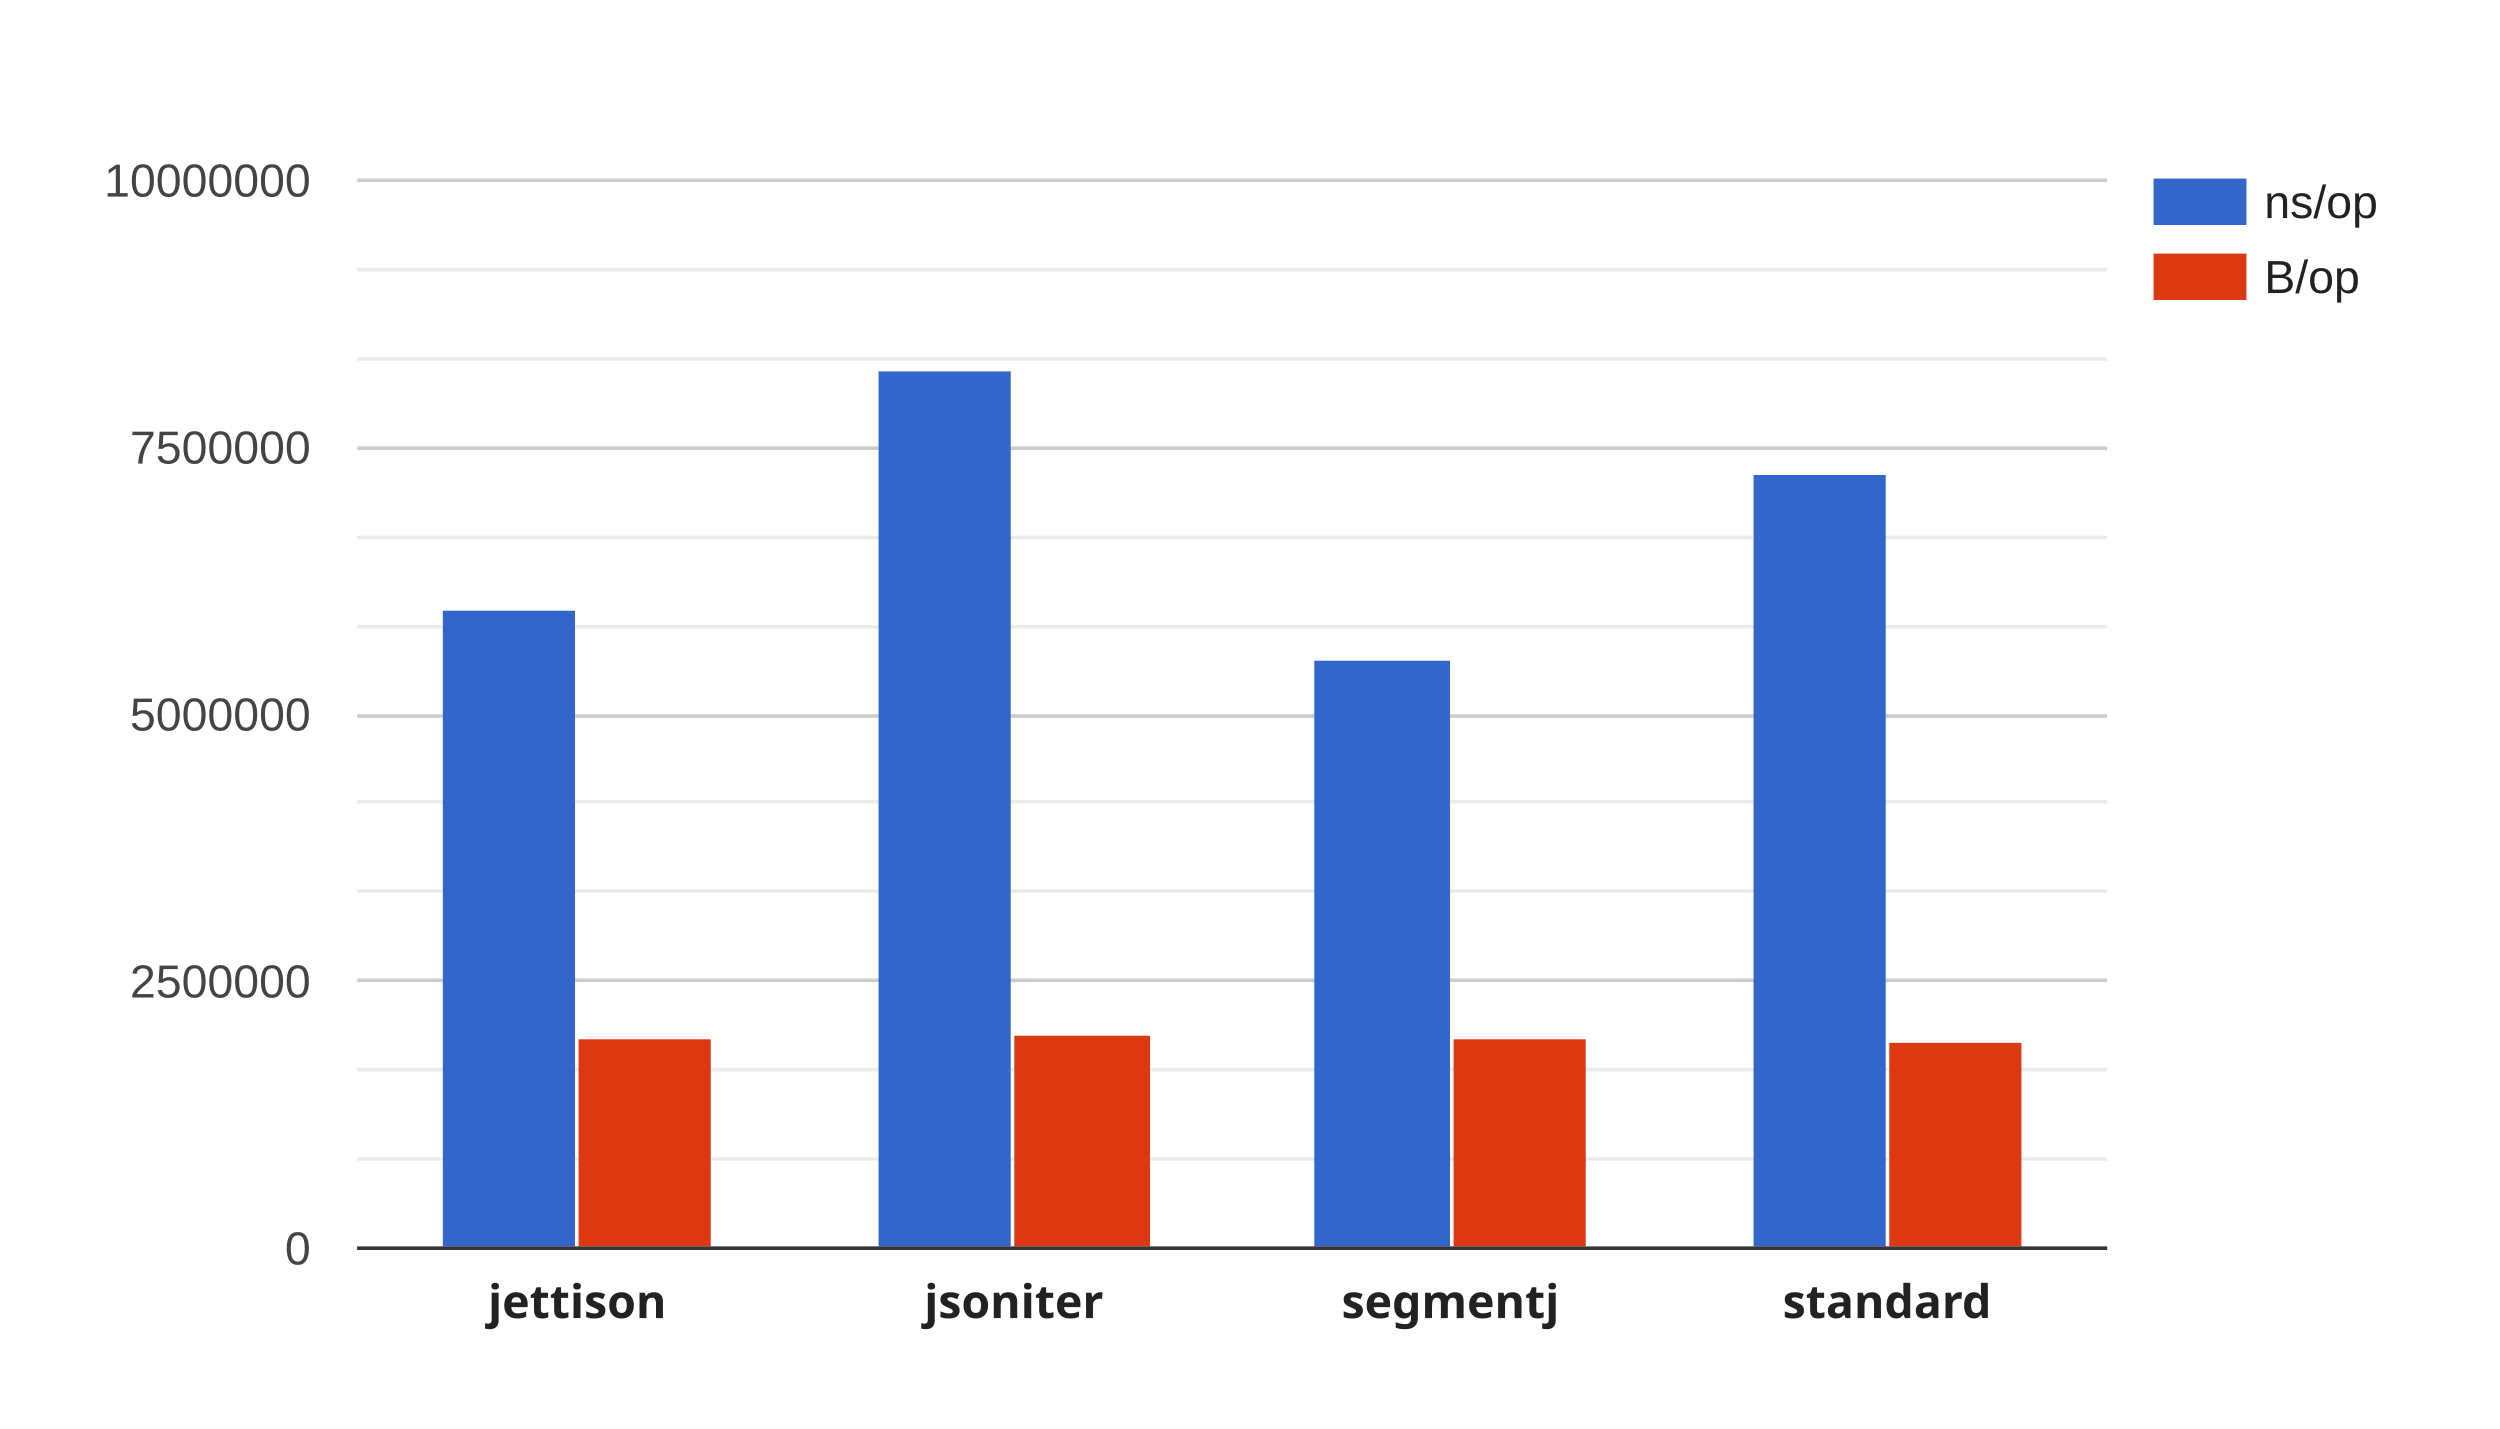
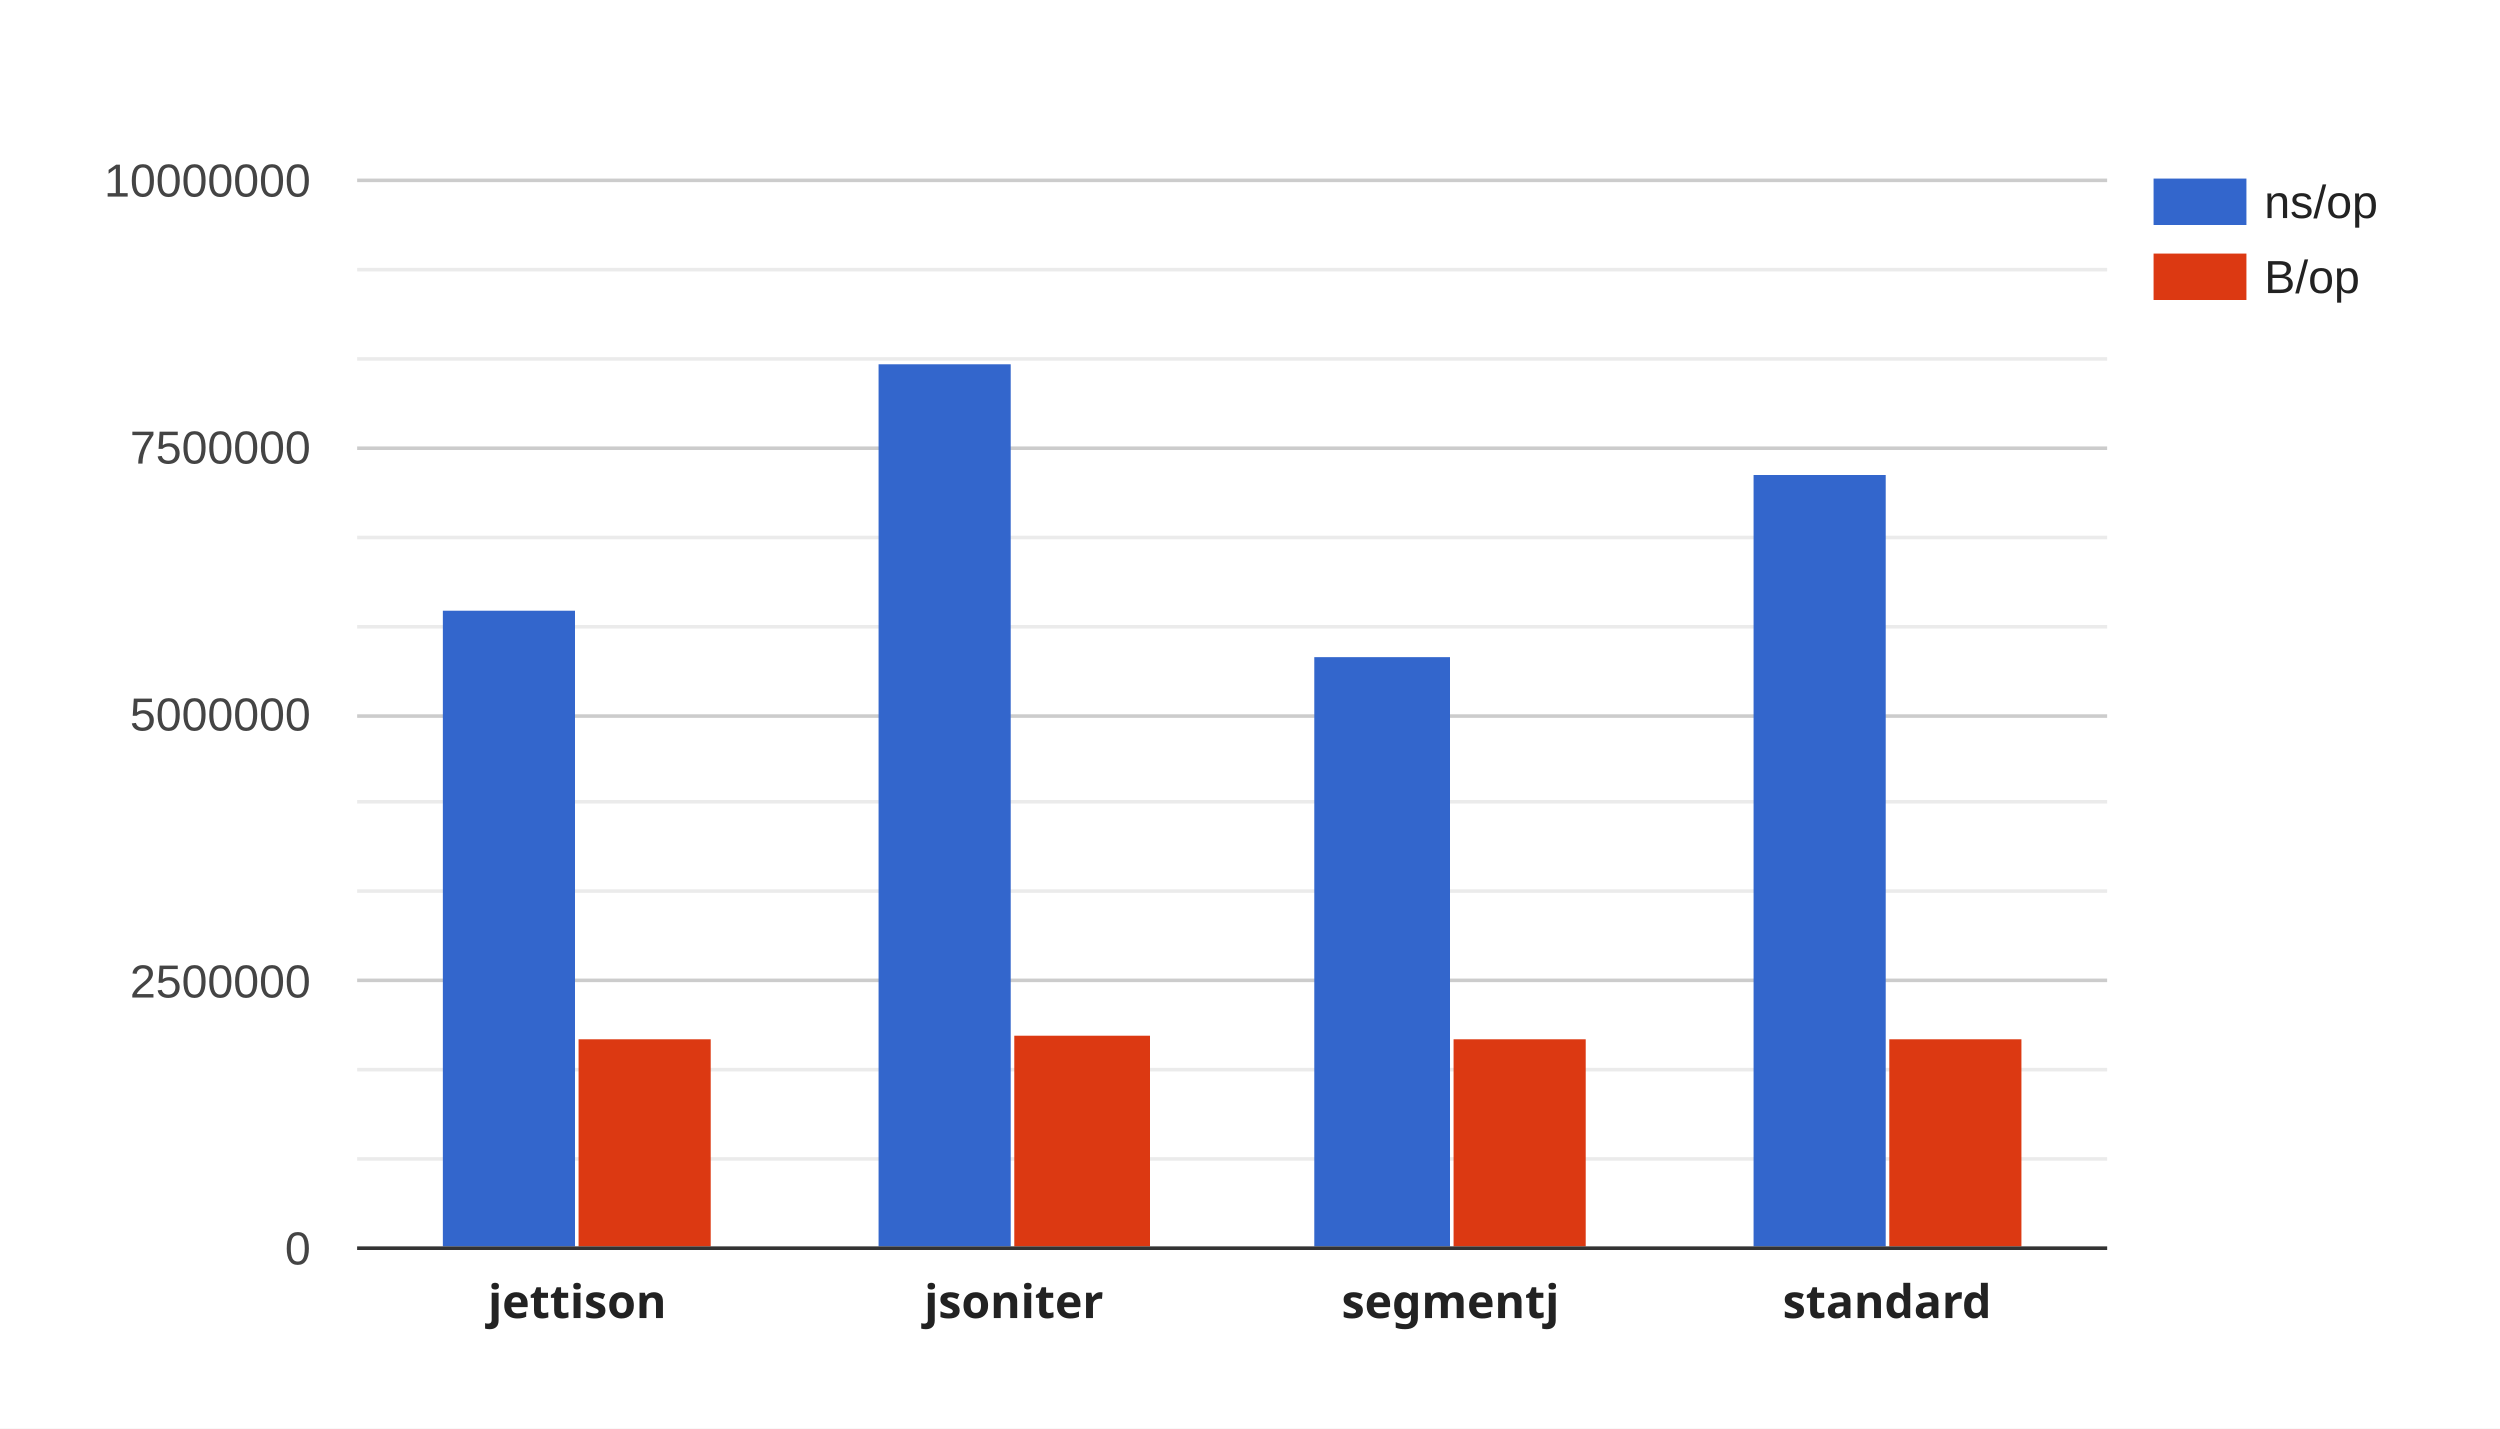
<svg xmlns="http://www.w3.org/2000/svg" width="700" height="400">
  <path fill="#fff" d="M0 0h700v400H0z" />
  <path fill="none" d="M603 50h84v34h-84z" />
  <path fill="none" d="M603 50h84v13h-84z" />
  <text x="634" y="61.05" fill="#222" stroke-width="0" font-family="Arial" font-size="13">ns/op</text>
  <path fill="#36c" d="M603 50h26v13h-26z" />
  <g>
    <path fill="none" d="M603 71h84v13h-84z" />
    <text x="634" y="82.05" fill="#222" stroke-width="0" font-family="Arial" font-size="13">B/op</text>
    <path fill="#dc3912" d="M603 71h26v13h-26z" />
  </g>
  <g>
    <path fill="none" d="M100 50h490v300H100z" />
    <g>
      <path fill="#ccc" d="M100 349h490v1H100zM100 274h490v1H100zM100 200h490v1H100zM100 125h490v1H100zM100 50h490v1H100z" />
      <path fill="#ebebeb" d="M100 324h490v1H100zM100 299h490v1H100zM100 249h490v1H100zM100 224h490v1H100zM100 175h490v1H100zM100 150h490v1H100zM100 100h490v1H100zM100 75h490v1H100z" />
      <g>
-         <path fill="#36c" d="M124 171h37v178h-37zM246 104h37v245h-37zM368 185h38v164h-38zM491 133h37v216h-37z" />
-         <path fill="#dc3912" d="M162 291h37v58h-37zM284 290h38v59h-38zM407 291h37v58h-37zM529 292h37v57h-37z" />
+         <path fill="#36c" d="M124 171h37v178h-37zM246 102h37v247h-37zM368 184h38v165h-38zM491 133h37v216h-37z" />
+         <path fill="#dc3912" d="M162 291h37v58h-37zM284 290h38v59h-38zM407 291h37v58h-37zM529 291h37v58h-37z" />
      </g>
      <g>
        <path fill="#333" d="M100 349h490v1H100z" />
      </g>
    </g>
    <text x="161.625" y="369.05" fill="#222" stroke-width="0" font-family="Input" font-size="13" font-weight="bold" text-anchor="middle">jettison</text>
    <text x="283.875" y="369.05" fill="#222" stroke-width="0" font-family="Input" font-size="13" font-weight="bold" text-anchor="middle">jsoniter</text>
    <text x="406.125" y="369.05" fill="#222" stroke-width="0" font-family="Input" font-size="13" font-weight="bold" text-anchor="middle">segmentj</text>
    <text x="528.375" y="369.05" fill="#222" stroke-width="0" font-family="Input" font-size="13" font-weight="bold" text-anchor="middle">standard</text>
    <text x="87" y="354.05" fill="#444" stroke-width="0" font-family="Arial" font-size="13" text-anchor="end">0</text>
    <text x="87" y="279.3" fill="#444" stroke-width="0" font-family="Arial" font-size="13" text-anchor="end">2500000</text>
    <text x="87" y="204.55" fill="#444" stroke-width="0" font-family="Arial" font-size="13" text-anchor="end">5000000</text>
    <text x="87" y="129.8" fill="#444" stroke-width="0" font-family="Arial" font-size="13" text-anchor="end">7500000</text>
    <text x="87" y="55.05" fill="#444" stroke-width="0" font-family="Arial" font-size="13" text-anchor="end">10000000</text>
  </g>
</svg>
